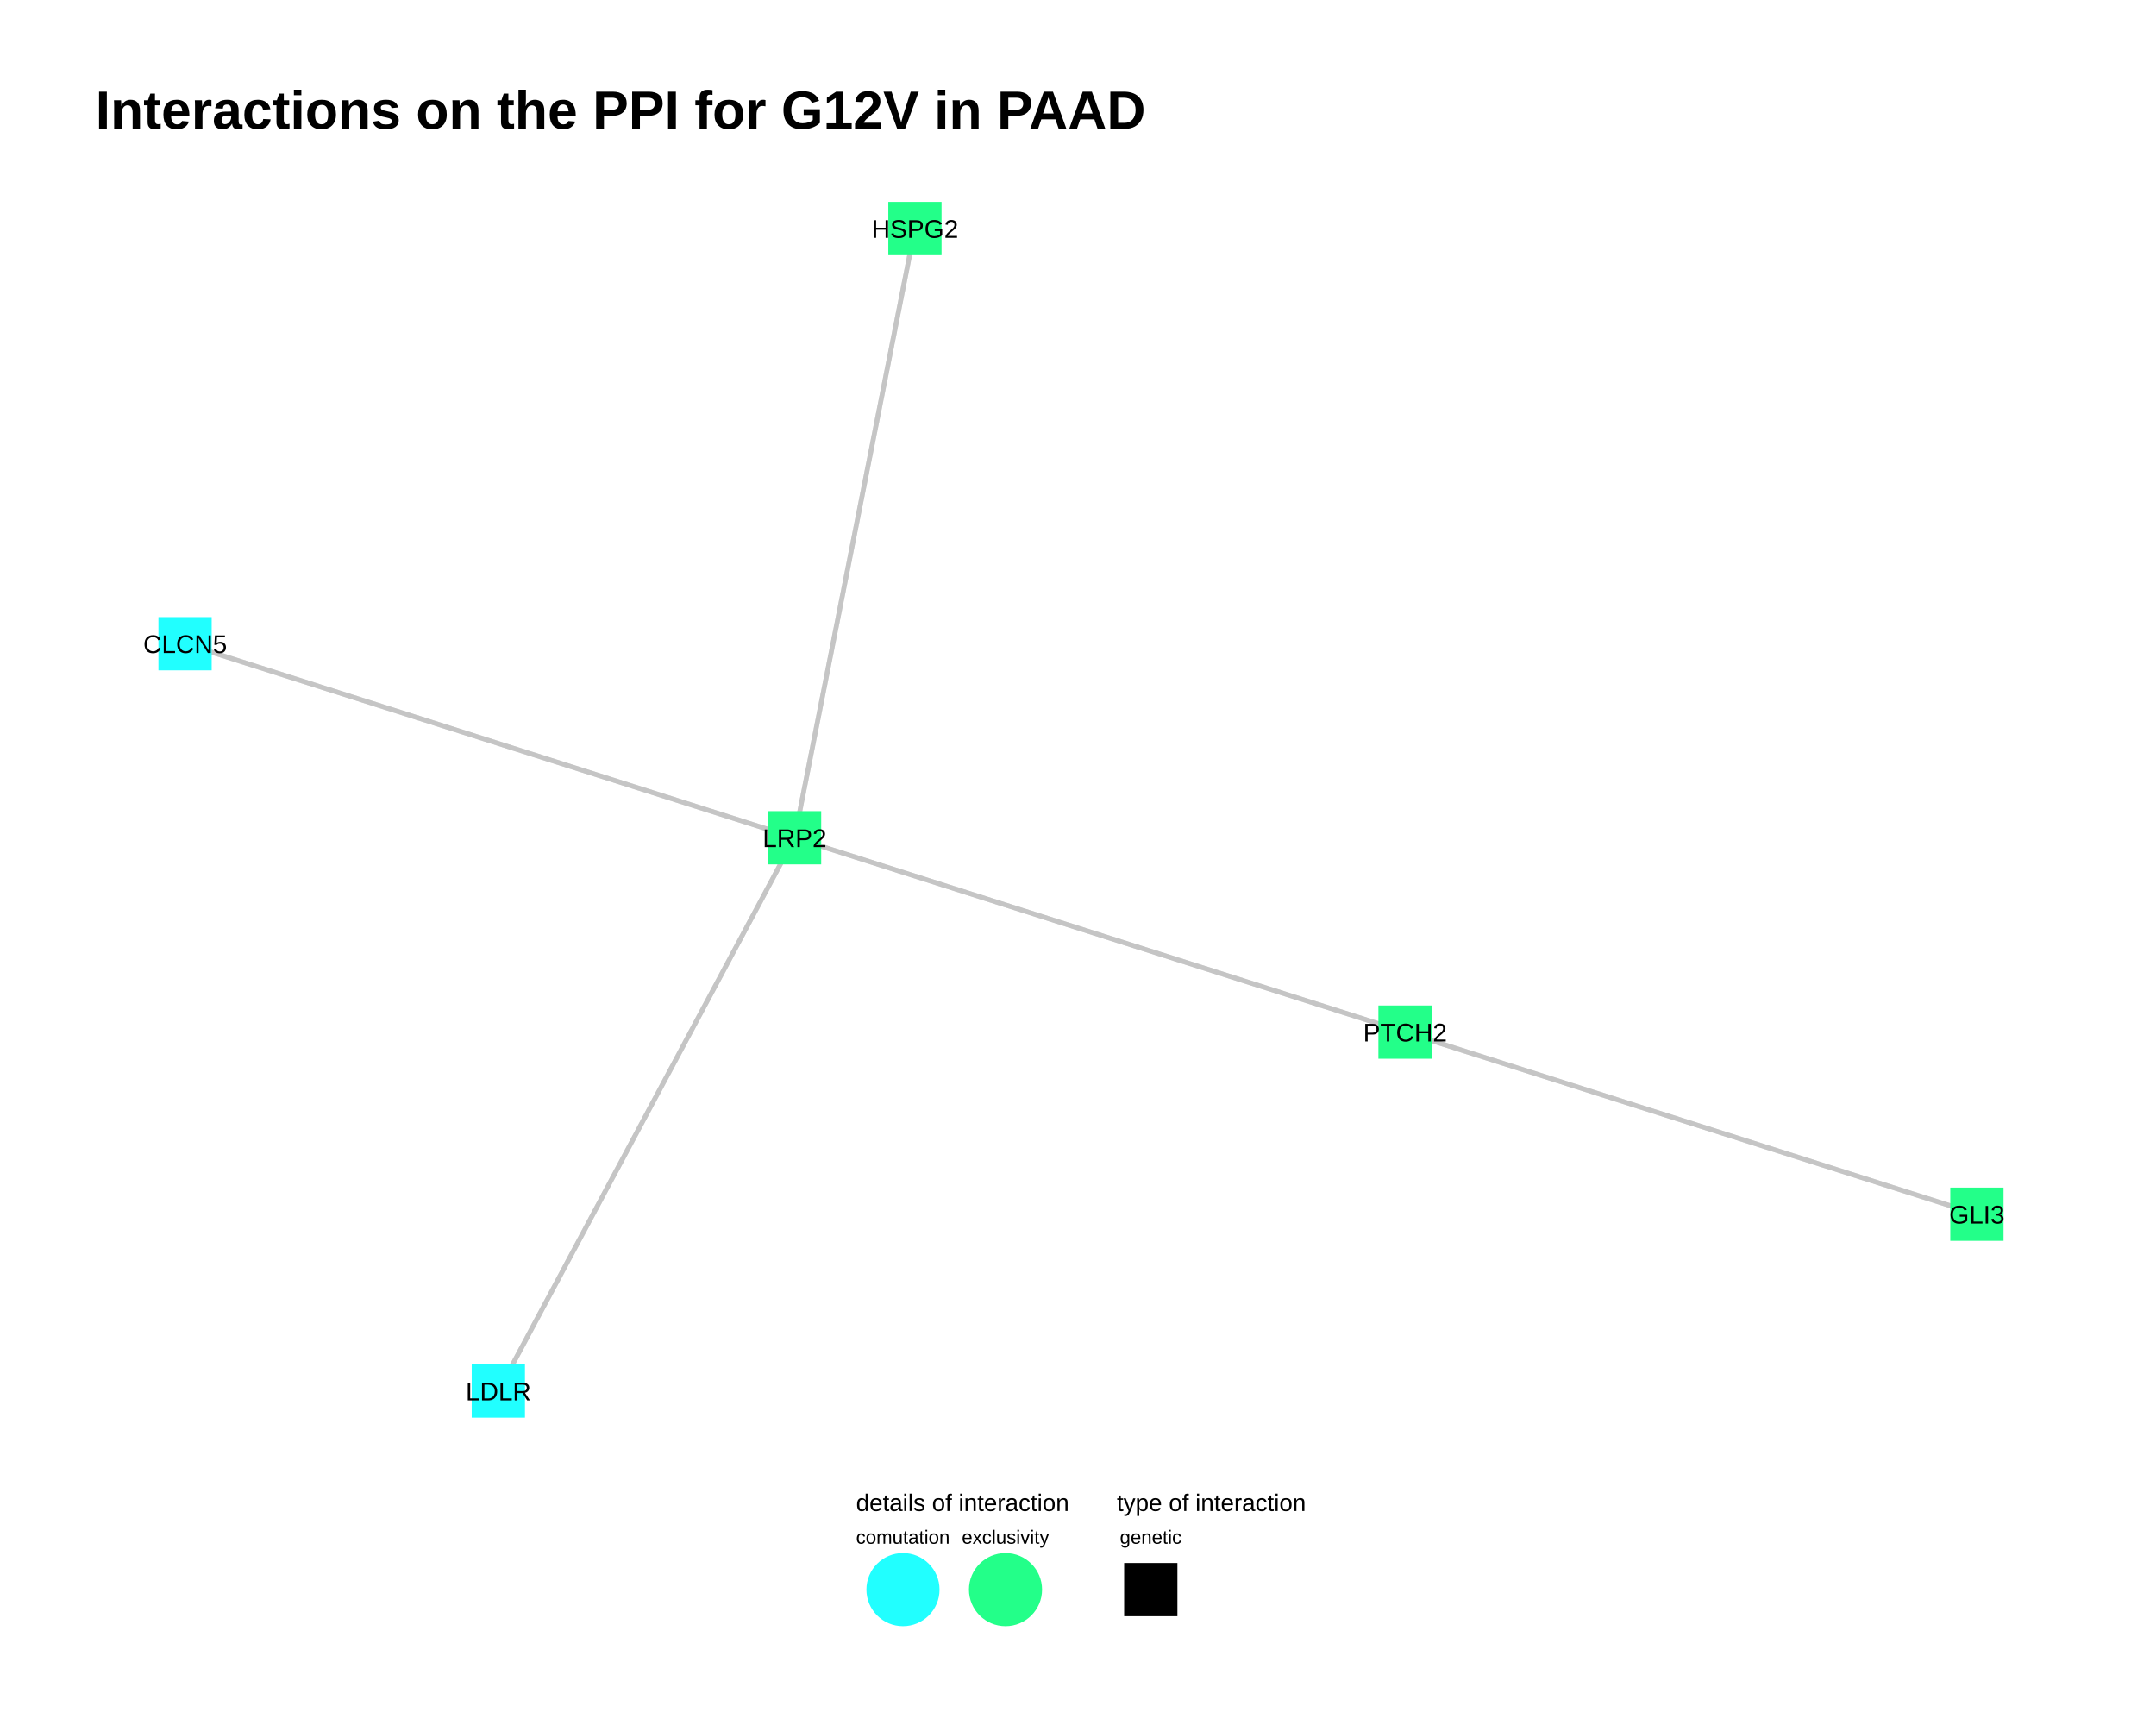
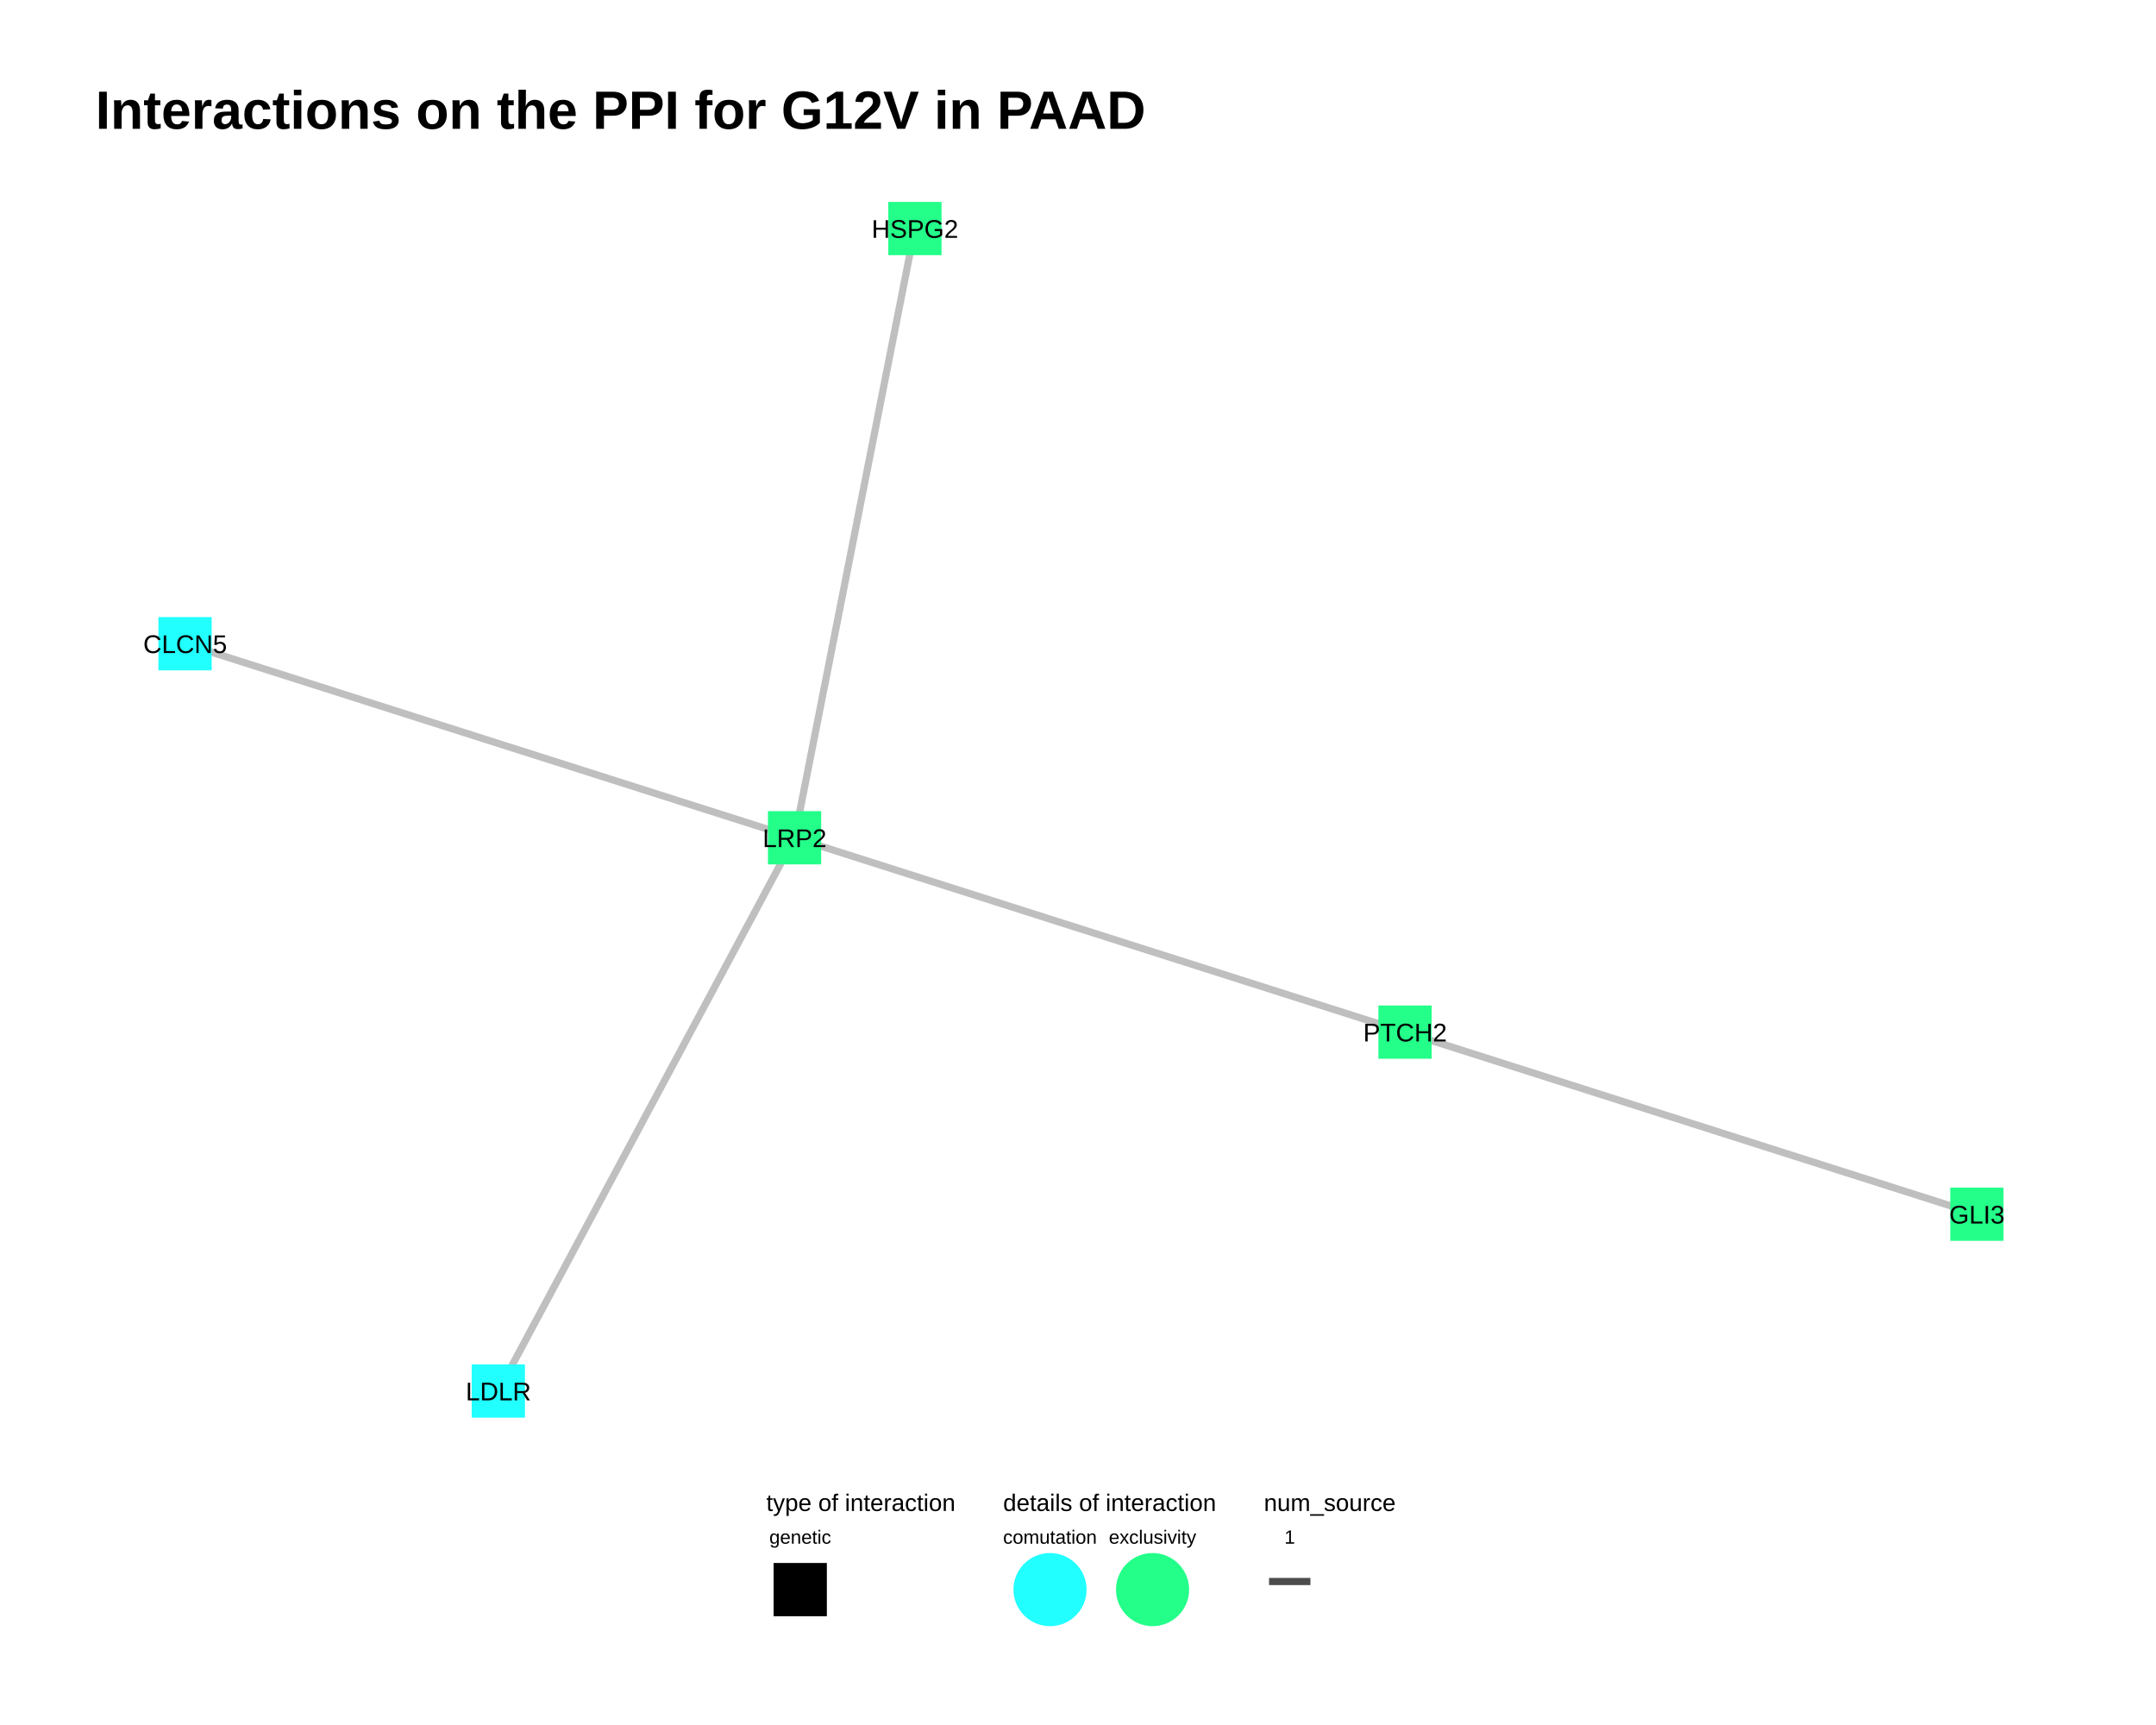
<svg xmlns="http://www.w3.org/2000/svg" viewBox="0 0 720.00 576.00">
  <defs>
    <style type="text/css">
    line, polyline, polygon, path, rect, circle {
      fill: none;
      stroke: #000000;
      stroke-linecap: round;
      stroke-linejoin: round;
      stroke-miterlimit: 10.00;
    }
  </style>
  </defs>
  <rect width="100%" height="100%" style="stroke: none; fill: #FFFFFF;" />
  <rect x="0.00" y="0.00" width="720.00" height="576.00" style="stroke-width: 0.78; stroke: none; fill: #FFFFFF;" />
  <defs>
    <clipPath id="cpMzEuODh8NjkwLjExfDQ4My44OXw1Ni45MA==">
      <rect x="31.88" y="56.90" width="658.23" height="426.99" />
    </clipPath>
  </defs>
-   <polyline points="265.35,279.74 267.41,280.40 269.47,281.05 271.52,281.71 273.58,282.37 275.64,283.02 277.70,283.68 279.76,284.33 281.82,284.99 283.88,285.64 285.94,286.30 288.00,286.95 290.06,287.61 292.12,288.26 294.18,288.92 296.24,289.58 298.29,290.23 300.35,290.89 302.41,291.54 304.47,292.20 306.53,292.85 308.59,293.51 310.65,294.16 312.71,294.82 314.77,295.48 316.83,296.13 318.89,296.79 320.95,297.44 323.01,298.10 325.06,298.75 327.12,299.41 329.18,300.06 331.24,300.72 333.30,301.38 335.36,302.03 337.42,302.69 339.48,303.34 341.54,304.00 343.60,304.65 345.66,305.31 347.72,305.96 349.78,306.62 351.83,307.28 353.89,307.93 355.95,308.59 358.01,309.24 360.07,309.90 362.13,310.55 364.19,311.21 366.25,311.86 368.31,312.52 370.37,313.18 372.43,313.83 374.49,314.49 376.55,315.14 378.60,315.80 380.66,316.45 382.72,317.11 384.78,317.76 386.84,318.42 388.90,319.07 390.96,319.73 393.02,320.39 395.08,321.04 397.14,321.70 399.20,322.35 401.26,323.01 403.32,323.66 405.37,324.32 407.43,324.97 409.49,325.63 411.55,326.29 413.61,326.94 415.67,327.60 417.73,328.25 419.79,328.91 421.85,329.56 423.91,330.22 425.97,330.87 428.03,331.53 430.08,332.19 432.14,332.84 434.20,333.50 436.26,334.15 438.32,334.81 440.38,335.46 442.44,336.12 444.50,336.77 446.56,337.43 448.62,338.09 450.68,338.74 452.74,339.40 454.80,340.05 456.85,340.71 458.91,341.36 460.97,342.02 463.03,342.67 465.09,343.33 467.15,343.99 469.21,344.64 " style="stroke-width: 1.60; stroke: #BFBFBF; stroke-opacity: 0.70; stroke-linecap: butt;" clip-path="url(#cpMzEuODh8NjkwLjExfDQ4My44OXw1Ni45MA==)" />
-   <polyline points="265.35,279.74 264.35,281.61 263.35,283.48 262.35,285.34 261.35,287.21 260.35,289.07 259.35,290.94 258.35,292.81 257.35,294.67 256.35,296.54 255.35,298.40 254.36,300.27 253.36,302.14 252.36,304.00 251.36,305.87 250.36,307.73 249.36,309.60 248.36,311.47 247.36,313.33 246.36,315.20 245.36,317.06 244.36,318.93 243.36,320.80 242.36,322.66 241.37,324.53 240.37,326.39 239.37,328.26 238.37,330.13 237.37,331.99 236.37,333.86 235.37,335.72 234.37,337.59 233.37,339.46 232.37,341.32 231.37,343.19 230.37,345.05 229.37,346.92 228.38,348.79 227.38,350.65 226.38,352.52 225.38,354.39 224.38,356.25 223.38,358.12 222.38,359.98 221.38,361.85 220.38,363.72 219.38,365.58 218.38,367.45 217.38,369.31 216.38,371.18 215.38,373.05 214.39,374.91 213.39,376.78 212.39,378.64 211.39,380.51 210.39,382.38 209.39,384.24 208.39,386.11 207.39,387.97 206.39,389.84 205.39,391.71 204.39,393.57 203.39,395.44 202.39,397.30 201.40,399.17 200.40,401.04 199.40,402.90 198.40,404.77 197.40,406.63 196.40,408.50 195.40,410.37 194.40,412.23 193.40,414.10 192.40,415.97 191.40,417.83 190.40,419.70 189.40,421.56 188.41,423.43 187.41,425.30 186.41,427.16 185.41,429.03 184.41,430.89 183.41,432.76 182.41,434.63 181.41,436.49 180.41,438.36 179.41,440.22 178.41,442.09 177.41,443.96 176.41,445.82 175.42,447.69 174.42,449.55 173.42,451.42 172.42,453.29 171.42,455.15 170.42,457.02 169.42,458.88 168.42,460.75 167.42,462.62 166.42,464.48 " style="stroke-width: 1.60; stroke: #BFBFBF; stroke-opacity: 0.70; stroke-linecap: butt;" clip-path="url(#cpMzEuODh8NjkwLjExfDQ4My44OXw1Ni45MA==)" />
-   <polyline points="265.35,279.74 267.41,280.40 269.47,281.05 271.52,281.71 273.58,282.37 275.64,283.02 277.70,283.68 279.76,284.33 281.82,284.99 283.88,285.64 285.94,286.30 288.00,286.95 290.06,287.61 292.12,288.26 294.18,288.92 296.24,289.58 298.29,290.23 300.35,290.89 302.41,291.54 304.47,292.20 306.53,292.85 308.59,293.51 310.65,294.16 312.71,294.82 314.77,295.48 316.83,296.13 318.89,296.79 320.95,297.44 323.01,298.10 325.06,298.75 327.12,299.41 329.18,300.06 331.24,300.72 333.30,301.38 335.36,302.03 337.42,302.69 339.48,303.34 341.54,304.00 343.60,304.65 345.66,305.31 347.72,305.96 349.78,306.62 351.83,307.28 353.89,307.93 355.95,308.59 358.01,309.24 360.07,309.90 362.13,310.55 364.19,311.21 366.25,311.86 368.31,312.52 370.37,313.18 372.43,313.83 374.49,314.49 376.55,315.14 378.60,315.80 380.66,316.45 382.72,317.11 384.78,317.76 386.84,318.42 388.90,319.07 390.96,319.73 393.02,320.39 395.08,321.04 397.14,321.70 399.20,322.35 401.26,323.01 403.32,323.66 405.37,324.32 407.43,324.97 409.49,325.63 411.55,326.29 413.61,326.94 415.67,327.60 417.73,328.25 419.79,328.91 421.85,329.56 423.91,330.22 425.97,330.87 428.03,331.53 430.08,332.19 432.14,332.84 434.20,333.50 436.26,334.15 438.32,334.81 440.38,335.46 442.44,336.12 444.50,336.77 446.56,337.43 448.62,338.09 450.68,338.74 452.74,339.40 454.80,340.05 456.85,340.71 458.91,341.36 460.97,342.02 463.03,342.67 465.09,343.33 467.15,343.99 469.21,344.64 " style="stroke-width: 1.60; stroke: #BFBFBF; stroke-opacity: 0.70; stroke-linecap: butt;" clip-path="url(#cpMzEuODh8NjkwLjExfDQ4My44OXw1Ni45MA==)" />
-   <polyline points="265.35,279.74 265.75,277.69 266.16,275.63 266.56,273.58 266.97,271.52 267.38,269.47 267.78,267.41 268.19,265.36 268.59,263.30 269.00,261.25 269.41,259.19 269.81,257.14 270.22,255.08 270.62,253.03 271.03,250.97 271.44,248.92 271.84,246.86 272.25,244.81 272.65,242.75 273.06,240.70 273.47,238.64 273.87,236.59 274.28,234.53 274.68,232.48 275.09,230.42 275.50,228.37 275.90,226.32 276.31,224.26 276.71,222.21 277.12,220.15 277.53,218.10 277.93,216.04 278.34,213.99 278.74,211.93 279.15,209.88 279.56,207.82 279.96,205.77 280.37,203.71 280.77,201.66 281.18,199.60 281.59,197.55 281.99,195.49 282.40,193.44 282.80,191.38 283.21,189.33 283.62,187.27 284.02,185.22 284.43,183.16 284.83,181.11 285.24,179.05 285.65,177.00 286.05,174.94 286.46,172.89 286.86,170.83 287.27,168.78 287.67,166.72 288.08,164.67 288.49,162.61 288.89,160.56 289.30,158.50 289.70,156.45 290.11,154.39 290.52,152.34 290.92,150.28 291.33,148.23 291.73,146.17 292.14,144.12 292.55,142.06 292.95,140.01 293.36,137.95 293.76,135.90 294.17,133.84 294.58,131.79 294.98,129.73 295.39,127.68 295.79,125.62 296.20,123.57 296.61,121.51 297.01,119.46 297.42,117.40 297.82,115.35 298.23,113.29 298.64,111.24 299.04,109.18 299.45,107.13 299.85,105.08 300.26,103.02 300.67,100.97 301.07,98.91 301.48,96.86 301.88,94.80 302.29,92.75 302.70,90.69 303.10,88.64 303.51,86.58 303.91,84.53 304.32,82.47 304.73,80.42 305.13,78.36 305.54,76.31 " style="stroke-width: 1.60; stroke: #BFBFBF; stroke-opacity: 0.70; stroke-linecap: butt;" clip-path="url(#cpMzEuODh8NjkwLjExfDQ4My44OXw1Ni45MA==)" />
-   <polyline points="265.35,279.74 265.75,277.69 266.16,275.63 266.56,273.58 266.97,271.52 267.38,269.47 267.78,267.41 268.19,265.36 268.59,263.30 269.00,261.25 269.41,259.19 269.81,257.14 270.22,255.08 270.62,253.03 271.03,250.97 271.44,248.92 271.84,246.86 272.25,244.81 272.65,242.75 273.06,240.70 273.47,238.64 273.87,236.59 274.28,234.53 274.68,232.48 275.09,230.42 275.50,228.37 275.90,226.32 276.31,224.26 276.71,222.21 277.12,220.15 277.53,218.10 277.93,216.04 278.34,213.99 278.74,211.93 279.15,209.88 279.56,207.82 279.96,205.77 280.37,203.71 280.77,201.66 281.18,199.60 281.59,197.55 281.99,195.49 282.40,193.44 282.80,191.38 283.21,189.33 283.62,187.27 284.02,185.22 284.43,183.16 284.83,181.11 285.24,179.05 285.65,177.00 286.05,174.94 286.46,172.89 286.86,170.83 287.27,168.78 287.67,166.72 288.08,164.67 288.49,162.61 288.89,160.56 289.30,158.50 289.70,156.45 290.11,154.39 290.52,152.34 290.92,150.28 291.33,148.23 291.73,146.17 292.14,144.12 292.55,142.06 292.95,140.01 293.36,137.95 293.76,135.90 294.17,133.84 294.58,131.79 294.98,129.73 295.39,127.68 295.79,125.62 296.20,123.57 296.61,121.51 297.01,119.46 297.42,117.40 297.82,115.35 298.23,113.29 298.64,111.24 299.04,109.18 299.45,107.13 299.85,105.08 300.26,103.02 300.67,100.97 301.07,98.91 301.48,96.86 301.88,94.80 302.29,92.75 302.70,90.69 303.10,88.64 303.51,86.58 303.91,84.53 304.32,82.47 304.73,80.42 305.13,78.36 305.54,76.31 " style="stroke-width: 1.60; stroke: #BFBFBF; stroke-opacity: 0.70; stroke-linecap: butt;" clip-path="url(#cpMzEuODh8NjkwLjExfDQ4My44OXw1Ni45MA==)" />
-   <polyline points="265.35,279.74 263.29,279.09 261.23,278.43 259.18,277.78 257.12,277.12 255.07,276.47 253.01,275.82 250.95,275.16 248.90,274.51 246.84,273.85 244.79,273.20 242.73,272.54 240.67,271.89 238.62,271.23 236.56,270.58 234.51,269.93 232.45,269.27 230.39,268.62 228.34,267.96 226.28,267.31 224.23,266.65 222.17,266.00 220.11,265.34 218.06,264.69 216.00,264.03 213.95,263.38 211.89,262.73 209.83,262.07 207.78,261.42 205.72,260.76 203.67,260.11 201.61,259.45 199.55,258.80 197.50,258.14 195.44,257.49 193.39,256.84 191.33,256.18 189.27,255.53 187.22,254.87 185.16,254.22 183.11,253.56 181.05,252.91 178.99,252.25 176.94,251.60 174.88,250.94 172.83,250.29 170.77,249.64 168.71,248.98 166.66,248.33 164.60,247.67 162.55,247.02 160.49,246.36 158.43,245.71 156.38,245.05 154.32,244.40 152.27,243.74 150.21,243.09 148.15,242.44 146.10,241.78 144.04,241.13 141.99,240.47 139.93,239.82 137.87,239.16 135.82,238.51 133.76,237.85 131.70,237.20 129.65,236.55 127.59,235.89 125.54,235.24 123.48,234.58 121.42,233.93 119.37,233.27 117.31,232.62 115.26,231.96 113.20,231.31 111.14,230.65 109.09,230.00 107.03,229.35 104.98,228.69 102.92,228.04 100.86,227.38 98.81,226.73 96.75,226.07 94.70,225.42 92.64,224.76 90.58,224.11 88.53,223.45 86.47,222.80 84.42,222.15 82.36,221.49 80.30,220.84 78.25,220.18 76.19,219.53 74.14,218.87 72.08,218.22 70.02,217.56 67.97,216.91 65.91,216.26 63.86,215.60 61.80,214.95 " style="stroke-width: 1.60; stroke: #BFBFBF; stroke-opacity: 0.70; stroke-linecap: butt;" clip-path="url(#cpMzEuODh8NjkwLjExfDQ4My44OXw1Ni45MA==)" />
-   <polyline points="265.35,279.74 263.29,279.09 261.23,278.43 259.18,277.78 257.12,277.12 255.07,276.47 253.01,275.82 250.95,275.16 248.90,274.51 246.84,273.85 244.79,273.20 242.73,272.54 240.67,271.89 238.62,271.23 236.56,270.58 234.51,269.93 232.45,269.27 230.39,268.62 228.34,267.96 226.28,267.31 224.23,266.65 222.17,266.00 220.11,265.34 218.06,264.69 216.00,264.03 213.95,263.38 211.89,262.73 209.83,262.07 207.78,261.42 205.72,260.76 203.67,260.11 201.61,259.45 199.55,258.80 197.50,258.14 195.44,257.49 193.39,256.84 191.33,256.18 189.27,255.53 187.22,254.87 185.16,254.22 183.11,253.56 181.05,252.91 178.99,252.25 176.94,251.60 174.88,250.94 172.83,250.29 170.77,249.64 168.71,248.98 166.66,248.33 164.60,247.67 162.55,247.02 160.49,246.36 158.43,245.71 156.38,245.05 154.32,244.40 152.27,243.74 150.21,243.09 148.15,242.44 146.10,241.78 144.04,241.13 141.99,240.47 139.93,239.82 137.87,239.16 135.82,238.51 133.76,237.85 131.70,237.20 129.65,236.55 127.59,235.89 125.54,235.24 123.48,234.58 121.42,233.93 119.37,233.27 117.31,232.62 115.26,231.96 113.20,231.31 111.14,230.65 109.09,230.00 107.03,229.35 104.98,228.69 102.92,228.04 100.86,227.38 98.81,226.73 96.75,226.07 94.70,225.42 92.64,224.76 90.58,224.11 88.53,223.45 86.47,222.80 84.42,222.15 82.36,221.49 80.30,220.84 78.25,220.18 76.19,219.53 74.14,218.87 72.08,218.22 70.02,217.56 67.97,216.91 65.91,216.26 63.86,215.60 61.80,214.95 " style="stroke-width: 1.60; stroke: #BFBFBF; stroke-opacity: 0.70; stroke-linecap: butt;" clip-path="url(#cpMzEuODh8NjkwLjExfDQ4My44OXw1Ni45MA==)" />
-   <polyline points="469.21,344.64 471.14,345.25 473.07,345.87 475.00,346.48 476.93,347.10 478.86,347.71 480.79,348.33 482.71,348.94 484.64,349.55 486.57,350.17 488.50,350.78 490.43,351.40 492.36,352.01 494.29,352.62 496.22,353.24 498.15,353.85 500.08,354.47 502.01,355.08 503.93,355.69 505.86,356.31 507.79,356.92 509.72,357.54 511.65,358.15 513.58,358.77 515.51,359.38 517.44,359.99 519.37,360.61 521.30,361.22 523.23,361.84 525.15,362.45 527.08,363.06 529.01,363.68 530.94,364.29 532.87,364.91 534.80,365.52 536.73,366.13 538.66,366.75 540.59,367.36 542.52,367.98 544.45,368.59 546.37,369.21 548.30,369.82 550.23,370.43 552.16,371.05 554.09,371.66 556.02,372.28 557.95,372.89 559.88,373.50 561.81,374.12 563.74,374.73 565.67,375.35 567.60,375.96 569.52,376.57 571.45,377.19 573.38,377.80 575.31,378.42 577.24,379.03 579.17,379.64 581.10,380.26 583.03,380.87 584.96,381.49 586.89,382.10 588.82,382.72 590.74,383.33 592.67,383.94 594.60,384.56 596.53,385.17 598.46,385.79 600.39,386.40 602.32,387.01 604.25,387.63 606.18,388.24 608.11,388.86 610.04,389.47 611.96,390.08 613.89,390.70 615.82,391.31 617.75,391.93 619.68,392.54 621.61,393.16 623.54,393.77 625.47,394.38 627.40,395.00 629.33,395.61 631.26,396.23 633.18,396.84 635.11,397.45 637.04,398.07 638.97,398.68 640.90,399.30 642.83,399.91 644.76,400.52 646.69,401.14 648.62,401.75 650.55,402.37 652.48,402.98 654.41,403.60 656.33,404.21 658.26,404.82 660.19,405.44 " style="stroke-width: 1.60; stroke: #BFBFBF; stroke-opacity: 0.70; stroke-linecap: butt;" clip-path="url(#cpMzEuODh8NjkwLjExfDQ4My44OXw1Ni45MA==)" />
-   <polyline points="469.21,344.64 471.14,345.25 473.07,345.87 475.00,346.48 476.93,347.10 478.86,347.71 480.79,348.33 482.71,348.94 484.64,349.55 486.57,350.17 488.50,350.78 490.43,351.40 492.36,352.01 494.29,352.62 496.22,353.24 498.15,353.85 500.08,354.47 502.01,355.08 503.93,355.69 505.86,356.31 507.79,356.92 509.72,357.54 511.65,358.15 513.58,358.77 515.51,359.38 517.44,359.99 519.37,360.61 521.30,361.22 523.23,361.84 525.15,362.45 527.08,363.06 529.01,363.68 530.94,364.29 532.87,364.91 534.80,365.52 536.73,366.13 538.66,366.75 540.59,367.36 542.52,367.98 544.45,368.59 546.37,369.21 548.30,369.82 550.23,370.43 552.16,371.05 554.09,371.66 556.02,372.28 557.95,372.89 559.88,373.50 561.81,374.12 563.74,374.73 565.67,375.35 567.60,375.96 569.52,376.57 571.45,377.19 573.38,377.80 575.31,378.42 577.24,379.03 579.17,379.64 581.10,380.26 583.03,380.87 584.96,381.49 586.89,382.10 588.82,382.72 590.74,383.33 592.67,383.94 594.60,384.56 596.53,385.17 598.46,385.79 600.39,386.40 602.32,387.01 604.25,387.63 606.18,388.24 608.11,388.86 610.04,389.47 611.96,390.08 613.89,390.70 615.82,391.31 617.75,391.93 619.68,392.54 621.61,393.16 623.54,393.77 625.47,394.38 627.40,395.00 629.33,395.61 631.26,396.23 633.18,396.84 635.11,397.45 637.04,398.07 638.97,398.68 640.90,399.30 642.83,399.91 644.76,400.52 646.69,401.14 648.62,401.75 650.55,402.37 652.48,402.98 654.41,403.60 656.33,404.21 658.26,404.82 660.19,405.44 " style="stroke-width: 1.60; stroke: #BFBFBF; stroke-opacity: 0.70; stroke-linecap: butt;" clip-path="url(#cpMzEuODh8NjkwLjExfDQ4My44OXw1Ni45MA==)" />
-   <polyline points="265.35,279.74 264.35,281.61 263.35,283.48 262.35,285.34 261.35,287.21 260.35,289.07 259.35,290.94 258.35,292.81 257.35,294.67 256.35,296.54 255.35,298.40 254.36,300.27 253.36,302.14 252.36,304.00 251.36,305.87 250.36,307.73 249.36,309.60 248.36,311.47 247.36,313.33 246.36,315.20 245.36,317.06 244.36,318.93 243.36,320.80 242.36,322.66 241.37,324.53 240.37,326.39 239.37,328.26 238.37,330.13 237.37,331.99 236.37,333.86 235.37,335.72 234.37,337.59 233.37,339.46 232.37,341.32 231.37,343.19 230.37,345.05 229.37,346.92 228.38,348.79 227.38,350.65 226.38,352.52 225.38,354.39 224.38,356.25 223.38,358.12 222.38,359.98 221.38,361.85 220.38,363.72 219.38,365.58 218.38,367.45 217.38,369.31 216.38,371.18 215.38,373.05 214.39,374.91 213.39,376.78 212.39,378.64 211.39,380.51 210.39,382.38 209.39,384.24 208.39,386.11 207.39,387.97 206.39,389.84 205.39,391.71 204.39,393.57 203.39,395.44 202.39,397.30 201.40,399.17 200.40,401.04 199.40,402.90 198.40,404.77 197.40,406.63 196.40,408.50 195.40,410.37 194.40,412.23 193.40,414.10 192.40,415.97 191.40,417.83 190.40,419.70 189.40,421.56 188.41,423.43 187.41,425.30 186.41,427.16 185.41,429.03 184.41,430.89 183.41,432.76 182.41,434.63 181.41,436.49 180.41,438.36 179.41,440.22 178.41,442.09 177.41,443.96 176.41,445.82 175.42,447.69 174.42,449.55 173.42,451.42 172.42,453.29 171.42,455.15 170.42,457.02 169.42,458.88 168.42,460.75 167.42,462.62 166.42,464.48 " style="stroke-width: 1.60; stroke: #BFBFBF; stroke-opacity: 0.70; stroke-linecap: butt;" clip-path="url(#cpMzEuODh8NjkwLjExfDQ4My44OXw1Ni45MA==)" />
+   <polyline points="265.35,279.74 267.41,280.40 269.47,281.05 271.52,281.71 273.58,282.37 275.64,283.02 277.70,283.68 279.76,284.33 281.82,284.99 283.88,285.64 285.94,286.30 288.00,286.95 290.06,287.61 292.12,288.26 294.18,288.92 296.24,289.58 298.29,290.23 300.35,290.89 302.41,291.54 304.47,292.20 306.53,292.85 308.59,293.51 310.65,294.16 312.71,294.82 314.77,295.48 316.83,296.13 318.89,296.79 320.95,297.44 323.01,298.10 325.06,298.75 327.12,299.41 329.18,300.06 331.24,300.72 333.30,301.38 335.36,302.03 337.42,302.69 339.48,303.34 341.54,304.00 343.60,304.65 345.66,305.31 347.72,305.96 349.78,306.62 351.83,307.28 353.89,307.93 355.95,308.59 358.01,309.24 360.07,309.90 362.13,310.55 364.19,311.21 366.25,311.86 368.31,312.52 370.37,313.18 372.43,313.83 374.49,314.49 376.55,315.14 378.60,315.80 380.66,316.45 382.72,317.11 384.78,317.76 386.84,318.42 388.90,319.07 390.96,319.73 393.02,320.39 395.08,321.04 397.14,321.70 399.20,322.35 401.26,323.01 403.32,323.66 405.37,324.32 407.43,324.97 409.49,325.63 411.55,326.29 413.61,326.94 415.67,327.60 417.73,328.25 419.79,328.91 421.85,329.56 423.91,330.22 425.97,330.87 428.03,331.53 430.08,332.19 432.14,332.84 434.20,333.50 436.26,334.15 438.32,334.81 440.38,335.46 442.44,336.12 444.50,336.77 446.56,337.43 448.62,338.09 450.68,338.74 452.74,339.40 454.80,340.05 456.85,340.71 458.91,341.36 460.97,342.02 463.03,342.67 465.09,343.33 467.15,343.99 469.21,344.64 " style="stroke-width: 2.40; stroke: #A5A5A5; stroke-opacity: 0.70; stroke-linecap: butt;" clip-path="url(#cpMzEuODh8NjkwLjExfDQ4My44OXw1Ni45MA==)" />
+   <polyline points="265.35,279.74 265.75,277.69 266.16,275.63 266.56,273.58 266.97,271.52 267.38,269.47 267.78,267.41 268.19,265.36 268.59,263.30 269.00,261.25 269.41,259.19 269.81,257.14 270.22,255.08 270.62,253.03 271.03,250.97 271.44,248.92 271.84,246.86 272.25,244.81 272.65,242.75 273.06,240.70 273.47,238.64 273.87,236.59 274.28,234.53 274.68,232.48 275.09,230.42 275.50,228.37 275.90,226.32 276.31,224.26 276.71,222.21 277.12,220.15 277.53,218.10 277.93,216.04 278.34,213.99 278.74,211.93 279.15,209.88 279.56,207.82 279.96,205.77 280.37,203.71 280.77,201.66 281.18,199.60 281.59,197.55 281.99,195.49 282.40,193.44 282.80,191.38 283.21,189.33 283.62,187.27 284.02,185.22 284.43,183.16 284.83,181.11 285.24,179.05 285.65,177.00 286.05,174.94 286.46,172.89 286.86,170.83 287.27,168.78 287.67,166.72 288.08,164.67 288.49,162.61 288.89,160.56 289.30,158.50 289.70,156.45 290.11,154.39 290.52,152.34 290.92,150.28 291.33,148.23 291.73,146.17 292.14,144.12 292.55,142.06 292.95,140.01 293.36,137.95 293.76,135.90 294.17,133.84 294.58,131.79 294.98,129.73 295.39,127.68 295.79,125.62 296.20,123.57 296.61,121.51 297.01,119.46 297.42,117.40 297.82,115.35 298.23,113.29 298.64,111.24 299.04,109.18 299.45,107.13 299.85,105.08 300.26,103.02 300.67,100.97 301.07,98.91 301.48,96.86 301.88,94.80 302.29,92.75 302.70,90.69 303.10,88.64 303.51,86.58 303.91,84.53 304.32,82.47 304.73,80.42 305.13,78.36 305.54,76.31 " style="stroke-width: 2.40; stroke: #A5A5A5; stroke-opacity: 0.70; stroke-linecap: butt;" clip-path="url(#cpMzEuODh8NjkwLjExfDQ4My44OXw1Ni45MA==)" />
+   <polyline points="265.35,279.74 263.29,279.09 261.23,278.43 259.18,277.78 257.12,277.12 255.07,276.47 253.01,275.82 250.95,275.16 248.90,274.51 246.84,273.85 244.79,273.20 242.73,272.54 240.67,271.89 238.62,271.23 236.56,270.58 234.51,269.93 232.45,269.27 230.39,268.62 228.34,267.96 226.28,267.31 224.23,266.65 222.17,266.00 220.11,265.34 218.06,264.69 216.00,264.03 213.95,263.38 211.89,262.73 209.83,262.07 207.78,261.42 205.72,260.76 203.67,260.11 201.61,259.45 199.55,258.80 197.50,258.14 195.44,257.49 193.39,256.84 191.33,256.18 189.27,255.53 187.22,254.87 185.16,254.22 183.11,253.56 181.05,252.91 178.99,252.25 176.94,251.60 174.88,250.94 172.83,250.29 170.77,249.64 168.71,248.98 166.66,248.33 164.60,247.67 162.55,247.02 160.49,246.36 158.43,245.71 156.38,245.05 154.32,244.40 152.27,243.74 150.21,243.09 148.15,242.44 146.10,241.78 144.04,241.13 141.99,240.47 139.93,239.82 137.87,239.16 135.82,238.51 133.76,237.85 131.70,237.20 129.65,236.55 127.59,235.89 125.54,235.24 123.48,234.58 121.42,233.93 119.37,233.27 117.31,232.62 115.26,231.96 113.20,231.31 111.14,230.65 109.09,230.00 107.03,229.35 104.98,228.69 102.92,228.04 100.86,227.38 98.81,226.73 96.75,226.07 94.70,225.42 92.64,224.76 90.58,224.11 88.53,223.45 86.47,222.80 84.42,222.15 82.36,221.49 80.30,220.84 78.25,220.18 76.19,219.53 74.14,218.87 72.08,218.22 70.02,217.56 67.97,216.91 65.91,216.26 63.86,215.60 61.80,214.95 " style="stroke-width: 2.40; stroke: #A5A5A5; stroke-opacity: 0.70; stroke-linecap: butt;" clip-path="url(#cpMzEuODh8NjkwLjExfDQ4My44OXw1Ni45MA==)" />
+   <polyline points="469.21,344.64 471.14,345.25 473.07,345.87 475.00,346.48 476.93,347.10 478.86,347.71 480.79,348.33 482.71,348.94 484.64,349.55 486.57,350.17 488.50,350.78 490.43,351.40 492.36,352.01 494.29,352.62 496.22,353.24 498.15,353.85 500.08,354.47 502.01,355.08 503.93,355.69 505.86,356.31 507.79,356.92 509.72,357.54 511.65,358.15 513.58,358.77 515.51,359.38 517.44,359.99 519.37,360.61 521.30,361.22 523.23,361.84 525.15,362.45 527.08,363.06 529.01,363.68 530.94,364.29 532.87,364.91 534.80,365.52 536.73,366.13 538.66,366.75 540.59,367.36 542.52,367.98 544.45,368.59 546.37,369.21 548.30,369.82 550.23,370.43 552.16,371.05 554.09,371.66 556.02,372.28 557.95,372.89 559.88,373.50 561.81,374.12 563.74,374.73 565.67,375.35 567.60,375.96 569.52,376.57 571.45,377.19 573.38,377.80 575.31,378.42 577.24,379.03 579.17,379.64 581.10,380.26 583.03,380.87 584.96,381.49 586.89,382.10 588.82,382.72 590.74,383.33 592.67,383.94 594.60,384.56 596.53,385.17 598.46,385.79 600.39,386.40 602.32,387.01 604.25,387.63 606.18,388.24 608.11,388.86 610.04,389.47 611.96,390.08 613.89,390.70 615.82,391.31 617.75,391.93 619.68,392.54 621.61,393.16 623.54,393.77 625.47,394.38 627.40,395.00 629.33,395.61 631.26,396.23 633.18,396.84 635.11,397.45 637.04,398.07 638.97,398.68 640.90,399.30 642.83,399.91 644.76,400.52 646.69,401.14 648.62,401.75 650.55,402.37 652.48,402.98 654.41,403.60 656.33,404.21 658.26,404.82 660.19,405.44 " style="stroke-width: 2.40; stroke: #A5A5A5; stroke-opacity: 0.70; stroke-linecap: butt;" clip-path="url(#cpMzEuODh8NjkwLjExfDQ4My44OXw1Ni45MA==)" />
+   <polyline points="265.35,279.74 264.35,281.61 263.35,283.48 262.35,285.34 261.35,287.21 260.35,289.07 259.35,290.94 258.35,292.81 257.35,294.67 256.35,296.54 255.35,298.40 254.36,300.27 253.36,302.14 252.36,304.00 251.36,305.87 250.36,307.73 249.36,309.60 248.36,311.47 247.36,313.33 246.36,315.20 245.36,317.06 244.36,318.93 243.36,320.80 242.36,322.66 241.37,324.53 240.37,326.39 239.37,328.26 238.37,330.13 237.37,331.99 236.37,333.86 235.37,335.72 234.37,337.59 233.37,339.46 232.37,341.32 231.37,343.19 230.37,345.05 229.37,346.92 228.38,348.79 227.38,350.65 226.38,352.52 225.38,354.39 224.38,356.25 223.38,358.12 222.38,359.98 221.38,361.85 220.38,363.72 219.38,365.58 218.38,367.45 217.38,369.31 216.38,371.18 215.38,373.05 214.39,374.91 213.39,376.78 212.39,378.64 211.39,380.51 210.39,382.38 209.39,384.24 208.39,386.11 207.39,387.97 206.39,389.84 205.39,391.71 204.39,393.57 203.39,395.44 202.39,397.30 201.40,399.17 200.40,401.04 199.40,402.90 198.40,404.77 197.40,406.63 196.40,408.50 195.40,410.37 194.40,412.23 193.40,414.10 192.40,415.97 191.40,417.83 190.40,419.70 189.40,421.56 188.41,423.43 187.41,425.30 186.41,427.16 185.41,429.03 184.41,430.89 183.41,432.76 182.41,434.63 181.41,436.49 180.41,438.36 179.41,440.22 178.41,442.09 177.41,443.96 176.41,445.82 175.42,447.69 174.42,449.55 173.42,451.42 172.42,453.29 171.42,455.15 170.42,457.02 169.42,458.88 168.42,460.75 167.42,462.62 166.42,464.48 " style="stroke-width: 2.40; stroke: #A5A5A5; stroke-opacity: 0.70; stroke-linecap: butt;" clip-path="url(#cpMzEuODh8NjkwLjExfDQ4My44OXw1Ni45MA==)" />
  <polygon points="256.46,288.63 274.24,288.63 274.24,270.85 256.46,270.85 " style="stroke-width: 0.71; stroke: none; fill: #23FF89;" clip-path="url(#cpMzEuODh8NjkwLjExfDQ4My44OXw1Ni45MA==)" />
  <polygon points="460.32,353.53 478.10,353.53 478.10,335.75 460.32,335.75 " style="stroke-width: 0.71; stroke: none; fill: #23FF89;" clip-path="url(#cpMzEuODh8NjkwLjExfDQ4My44OXw1Ni45MA==)" />
  <polygon points="296.65,85.20 314.43,85.20 314.43,67.42 296.65,67.42 " style="stroke-width: 0.71; stroke: none; fill: #23FF89;" clip-path="url(#cpMzEuODh8NjkwLjExfDQ4My44OXw1Ni45MA==)" />
  <polygon points="52.91,223.84 70.69,223.84 70.69,206.06 52.91,206.06 " style="stroke-width: 0.71; stroke: none; fill: #21FFFF;" clip-path="url(#cpMzEuODh8NjkwLjExfDQ4My44OXw1Ni45MA==)" />
  <polygon points="651.30,414.33 669.08,414.33 669.08,396.55 651.30,396.55 " style="stroke-width: 0.71; stroke: none; fill: #23FF89;" clip-path="url(#cpMzEuODh8NjkwLjExfDQ4My44OXw1Ni45MA==)" />
  <polygon points="157.53,473.37 175.31,473.37 175.31,455.59 157.53,455.59 " style="stroke-width: 0.71; stroke: none; fill: #21FFFF;" clip-path="url(#cpMzEuODh8NjkwLjExfDQ4My44OXw1Ni45MA==)" />
  <g clip-path="url(#cpMzEuODh8NjkwLjExfDQ4My44OXw1Ni45MA==)">
    <text x="254.68" y="282.85" style="font-size: 8.54px; font-family: Arial;" textLength="21.34px" lengthAdjust="spacingAndGlyphs">LRP2</text>
  </g>
  <g clip-path="url(#cpMzEuODh8NjkwLjExfDQ4My44OXw1Ni45MA==)">
    <text x="455.23" y="347.75" style="font-size: 8.54px; font-family: Arial;" textLength="27.97px" lengthAdjust="spacingAndGlyphs">PTCH2</text>
  </g>
  <g clip-path="url(#cpMzEuODh8NjkwLjExfDQ4My44OXw1Ni45MA==)">
    <text x="291.08" y="79.42" style="font-size: 8.54px; font-family: Arial;" textLength="28.92px" lengthAdjust="spacingAndGlyphs">HSPG2</text>
  </g>
  <g clip-path="url(#cpMzEuODh8NjkwLjExfDQ4My44OXw1Ni45MA==)">
    <text x="47.82" y="218.06" style="font-size: 8.54px; font-family: Arial;" textLength="27.97px" lengthAdjust="spacingAndGlyphs">CLCN5</text>
  </g>
  <g clip-path="url(#cpMzEuODh8NjkwLjExfDQ4My44OXw1Ni45MA==)">
    <text x="650.94" y="408.55" style="font-size: 8.54px; font-family: Arial;" textLength="18.50px" lengthAdjust="spacingAndGlyphs">GLI3</text>
  </g>
  <g clip-path="url(#cpMzEuODh8NjkwLjExfDQ4My44OXw1Ni45MA==)">
    <text x="155.52" y="467.59" style="font-size: 8.54px; font-family: Arial;" textLength="21.81px" lengthAdjust="spacingAndGlyphs">LDLR</text>
  </g>
  <defs>
    <clipPath id="cpMC4wMHw3MjAuMDB8NTc2LjAwfDAuMDA=">
      <rect x="0.00" y="0.00" width="720.00" height="576.00" />
    </clipPath>
  </defs>
  <g clip-path="url(#cpMC4wMHw3MjAuMDB8NTc2LjAwfDAuMDA=)">
-     <text x="285.88" y="504.54" style="font-size: 8.00px; font-family: Arial;" textLength="71.14px" lengthAdjust="spacingAndGlyphs">details of interaction</text>
+     <text x="255.91" y="504.54" style="font-size: 8.00px; font-family: Arial;" textLength="63.14px" lengthAdjust="spacingAndGlyphs">type of interaction</text>
  </g>
-   <circle cx="301.55" cy="530.79" r="8.89pt" style="stroke-width: 0.71; stroke: #21FFFF; fill: #21FFFF;" clip-path="url(#cpMC4wMHw3MjAuMDB8NTc2LjAwfDAuMDA=)" />
-   <circle cx="335.79" cy="530.79" r="8.89pt" style="stroke-width: 0.71; stroke: #23FF89; fill: #23FF89;" clip-path="url(#cpMC4wMHw3MjAuMDB8NTc2LjAwfDAuMDA=)" />
+   <polygon points="258.35,539.68 276.13,539.68 276.13,521.90 258.35,521.90 " style="stroke-width: 0.71; stroke: none; fill: #000000;" clip-path="url(#cpMC4wMHw3MjAuMDB8NTc2LjAwfDAuMDA=)" />
  <g clip-path="url(#cpMC4wMHw3MjAuMDB8NTc2LjAwfDAuMDA=)">
-     <text x="285.88" y="515.46" style="font-size: 6.40px; font-family: Arial;" textLength="31.33px" lengthAdjust="spacingAndGlyphs">comutation</text>
+     <text x="256.92" y="515.46" style="font-size: 6.40px; font-family: Arial;" textLength="20.65px" lengthAdjust="spacingAndGlyphs">genetic</text>
  </g>
  <g clip-path="url(#cpMC4wMHw3MjAuMDB8NTc2LjAwfDAuMDA=)">
-     <text x="321.20" y="515.46" style="font-size: 6.40px; font-family: Arial;" textLength="29.19px" lengthAdjust="spacingAndGlyphs">exclusivity</text>
+     <text x="334.99" y="504.54" style="font-size: 8.00px; font-family: Arial;" textLength="71.14px" lengthAdjust="spacingAndGlyphs">details of interaction</text>
+   </g>
+   <circle cx="350.66" cy="530.79" r="8.89pt" style="stroke-width: 0.71; stroke: #21FFFF; fill: #21FFFF;" clip-path="url(#cpMC4wMHw3MjAuMDB8NTc2LjAwfDAuMDA=)" />
+   <circle cx="384.90" cy="530.79" r="8.89pt" style="stroke-width: 0.71; stroke: #23FF89; fill: #23FF89;" clip-path="url(#cpMC4wMHw3MjAuMDB8NTc2LjAwfDAuMDA=)" />
+   <g clip-path="url(#cpMC4wMHw3MjAuMDB8NTc2LjAwfDAuMDA=)">
+     <text x="334.99" y="515.46" style="font-size: 6.40px; font-family: Arial;" textLength="31.33px" lengthAdjust="spacingAndGlyphs">comutation</text>
  </g>
  <g clip-path="url(#cpMC4wMHw3MjAuMDB8NTc2LjAwfDAuMDA=)">
-     <text x="372.97" y="504.54" style="font-size: 8.00px; font-family: Arial;" textLength="63.14px" lengthAdjust="spacingAndGlyphs">type of interaction</text>
+     <text x="370.31" y="515.46" style="font-size: 6.40px; font-family: Arial;" textLength="29.19px" lengthAdjust="spacingAndGlyphs">exclusivity</text>
  </g>
-   <polygon points="375.41,539.68 393.20,539.68 393.20,521.90 375.41,521.90 " style="stroke-width: 0.71; stroke: none; fill: #000000;" clip-path="url(#cpMC4wMHw3MjAuMDB8NTc2LjAwfDAuMDA=)" />
  <g clip-path="url(#cpMC4wMHw3MjAuMDB8NTc2LjAwfDAuMDA=)">
-     <text x="373.98" y="515.46" style="font-size: 6.40px; font-family: Arial;" textLength="20.65px" lengthAdjust="spacingAndGlyphs">genetic</text>
+     <text x="422.07" y="504.54" style="font-size: 8.00px; font-family: Arial;" textLength="44.02px" lengthAdjust="spacingAndGlyphs">num_source</text>
+   </g>
+   <line x1="423.80" y1="528.09" x2="437.62" y2="528.09" style="stroke-width: 2.40; stroke: #000000; stroke-opacity: 0.70; stroke-linecap: butt;" clip-path="url(#cpMC4wMHw3MjAuMDB8NTc2LjAwfDAuMDA=)" />
+   <g clip-path="url(#cpMC4wMHw3MjAuMDB8NTc2LjAwfDAuMDA=)">
+     <text x="428.93" y="515.46" style="font-size: 6.40px; font-family: Arial;" textLength="3.56px" lengthAdjust="spacingAndGlyphs">1</text>
  </g>
  <g clip-path="url(#cpMC4wMHw3MjAuMDB8NTc2LjAwfDAuMDA=)">
    <text x="31.88" y="43.01" style="font-size: 18.00px; font-weight: bold; font-family: Arial;" textLength="352.08px" lengthAdjust="spacingAndGlyphs">Interactions on the PPI for G12V in PAAD</text>
  </g>
</svg>
